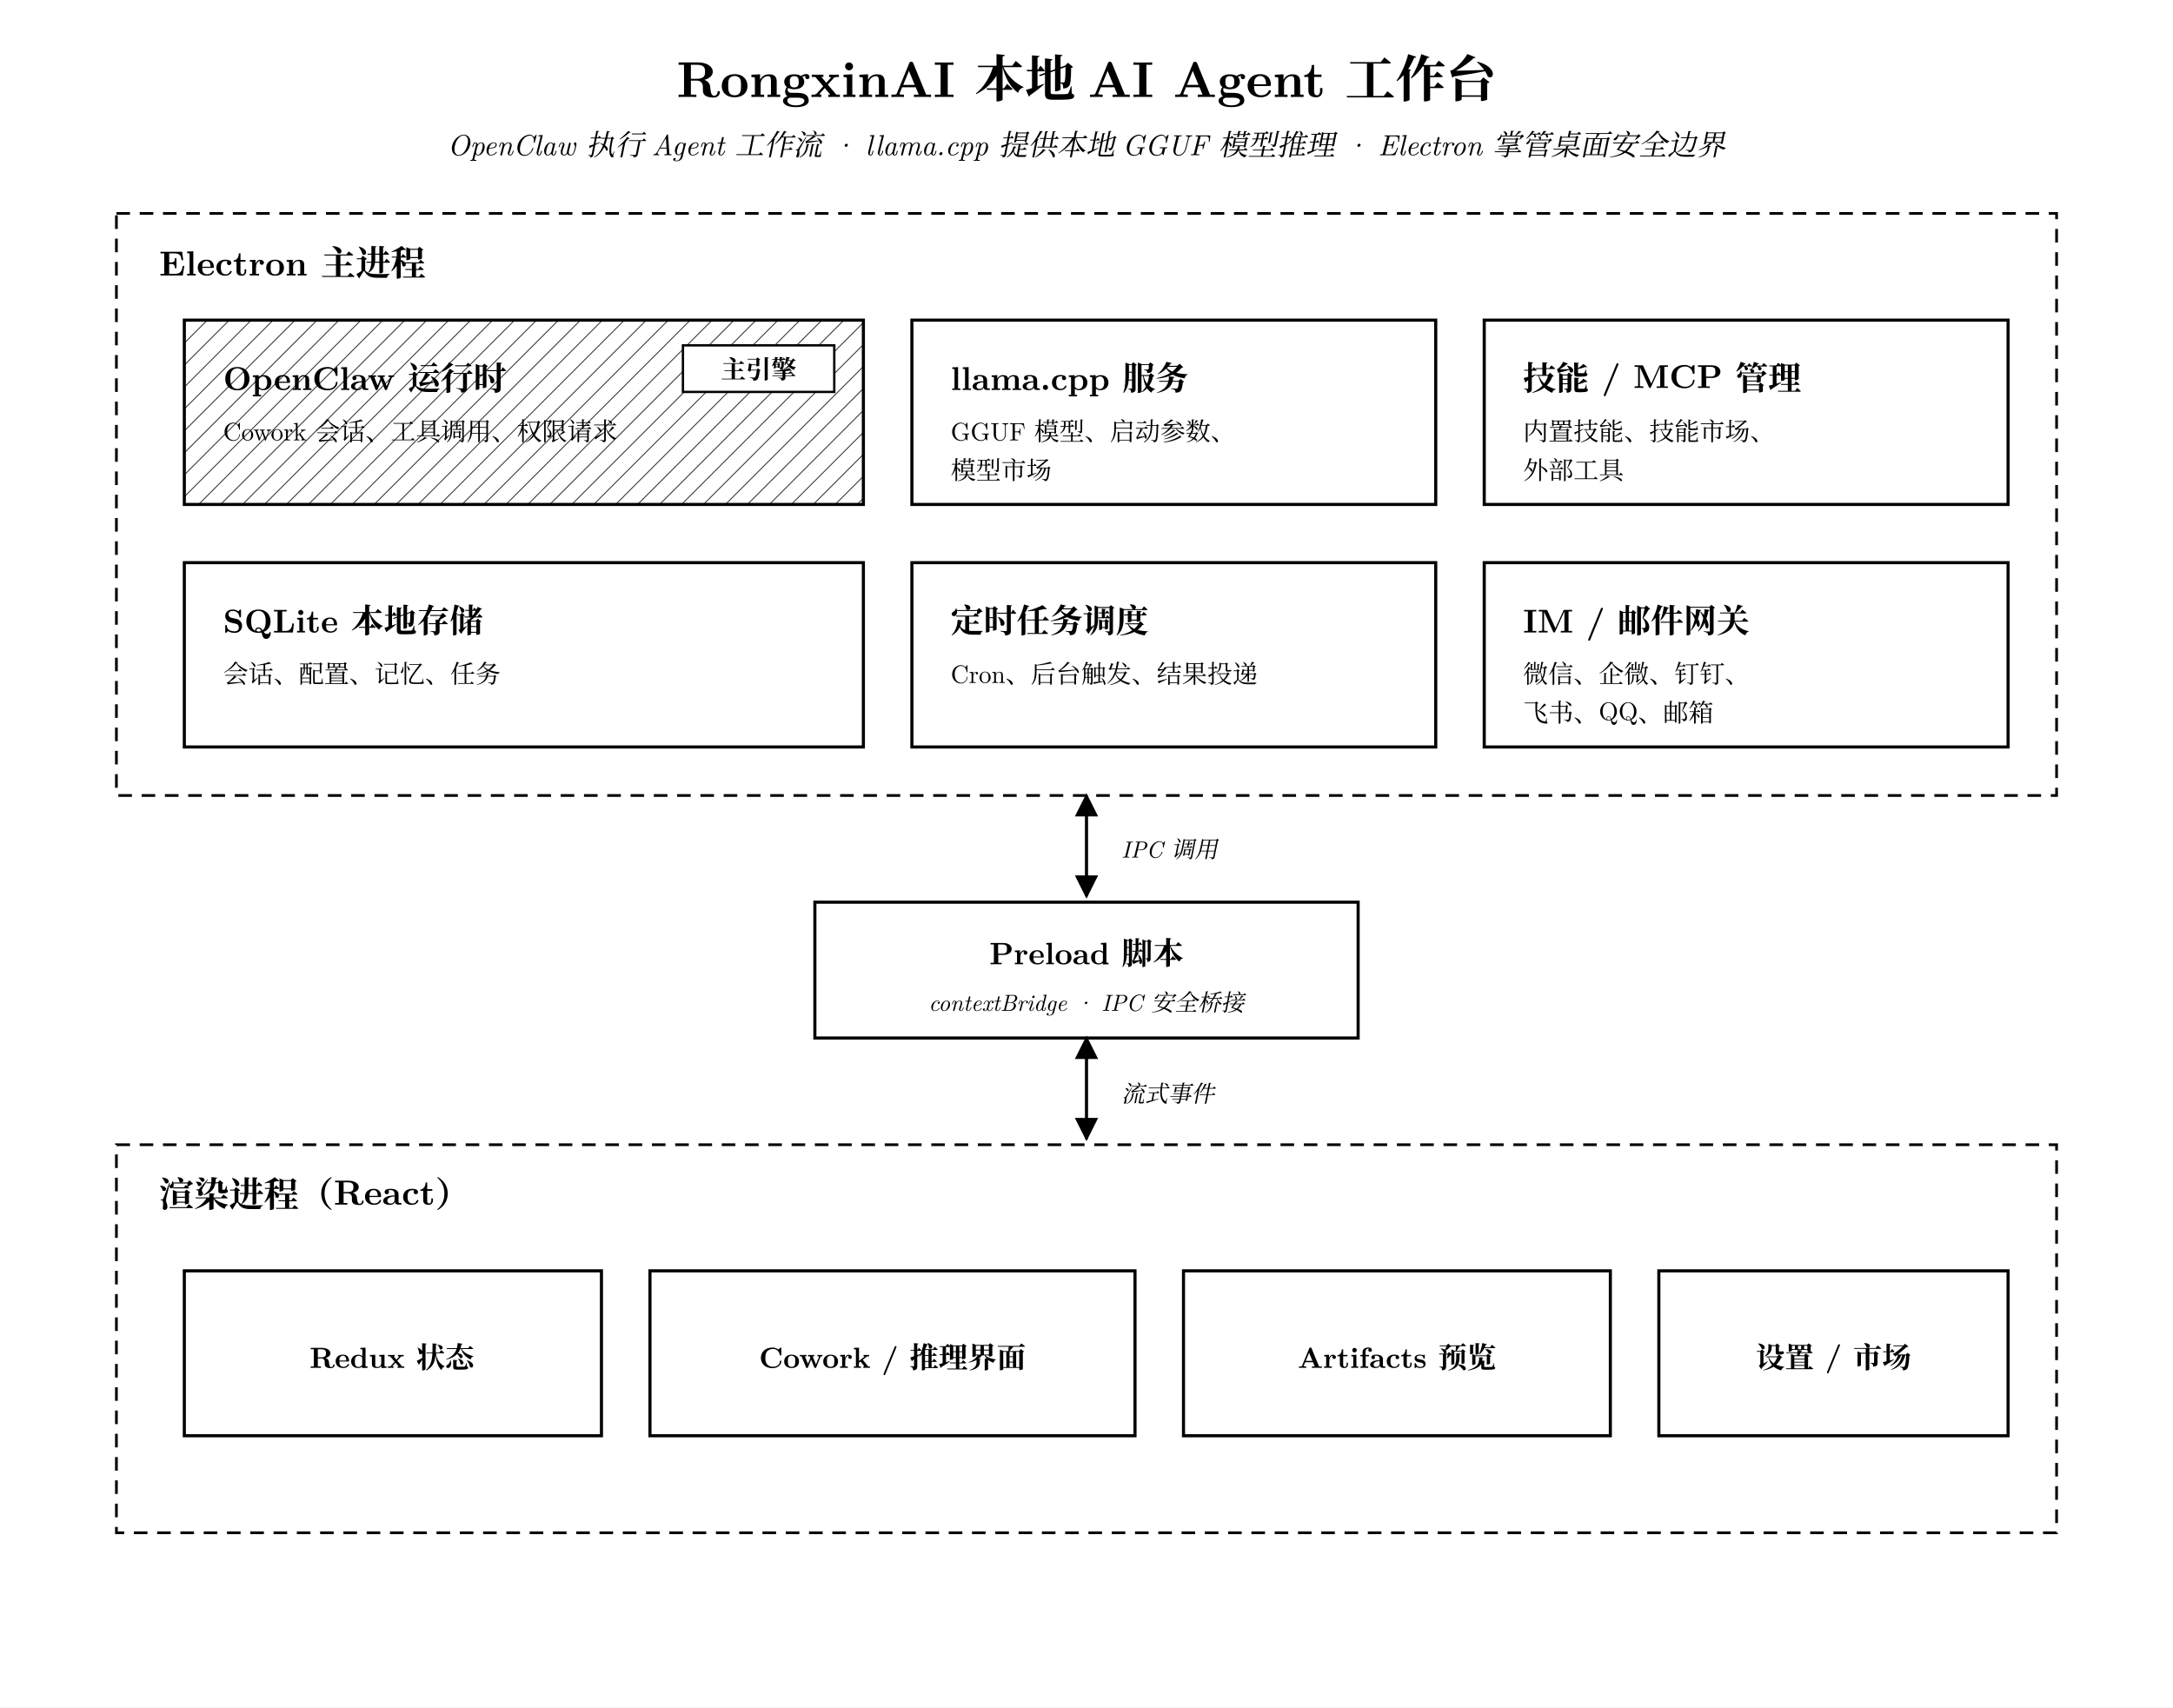
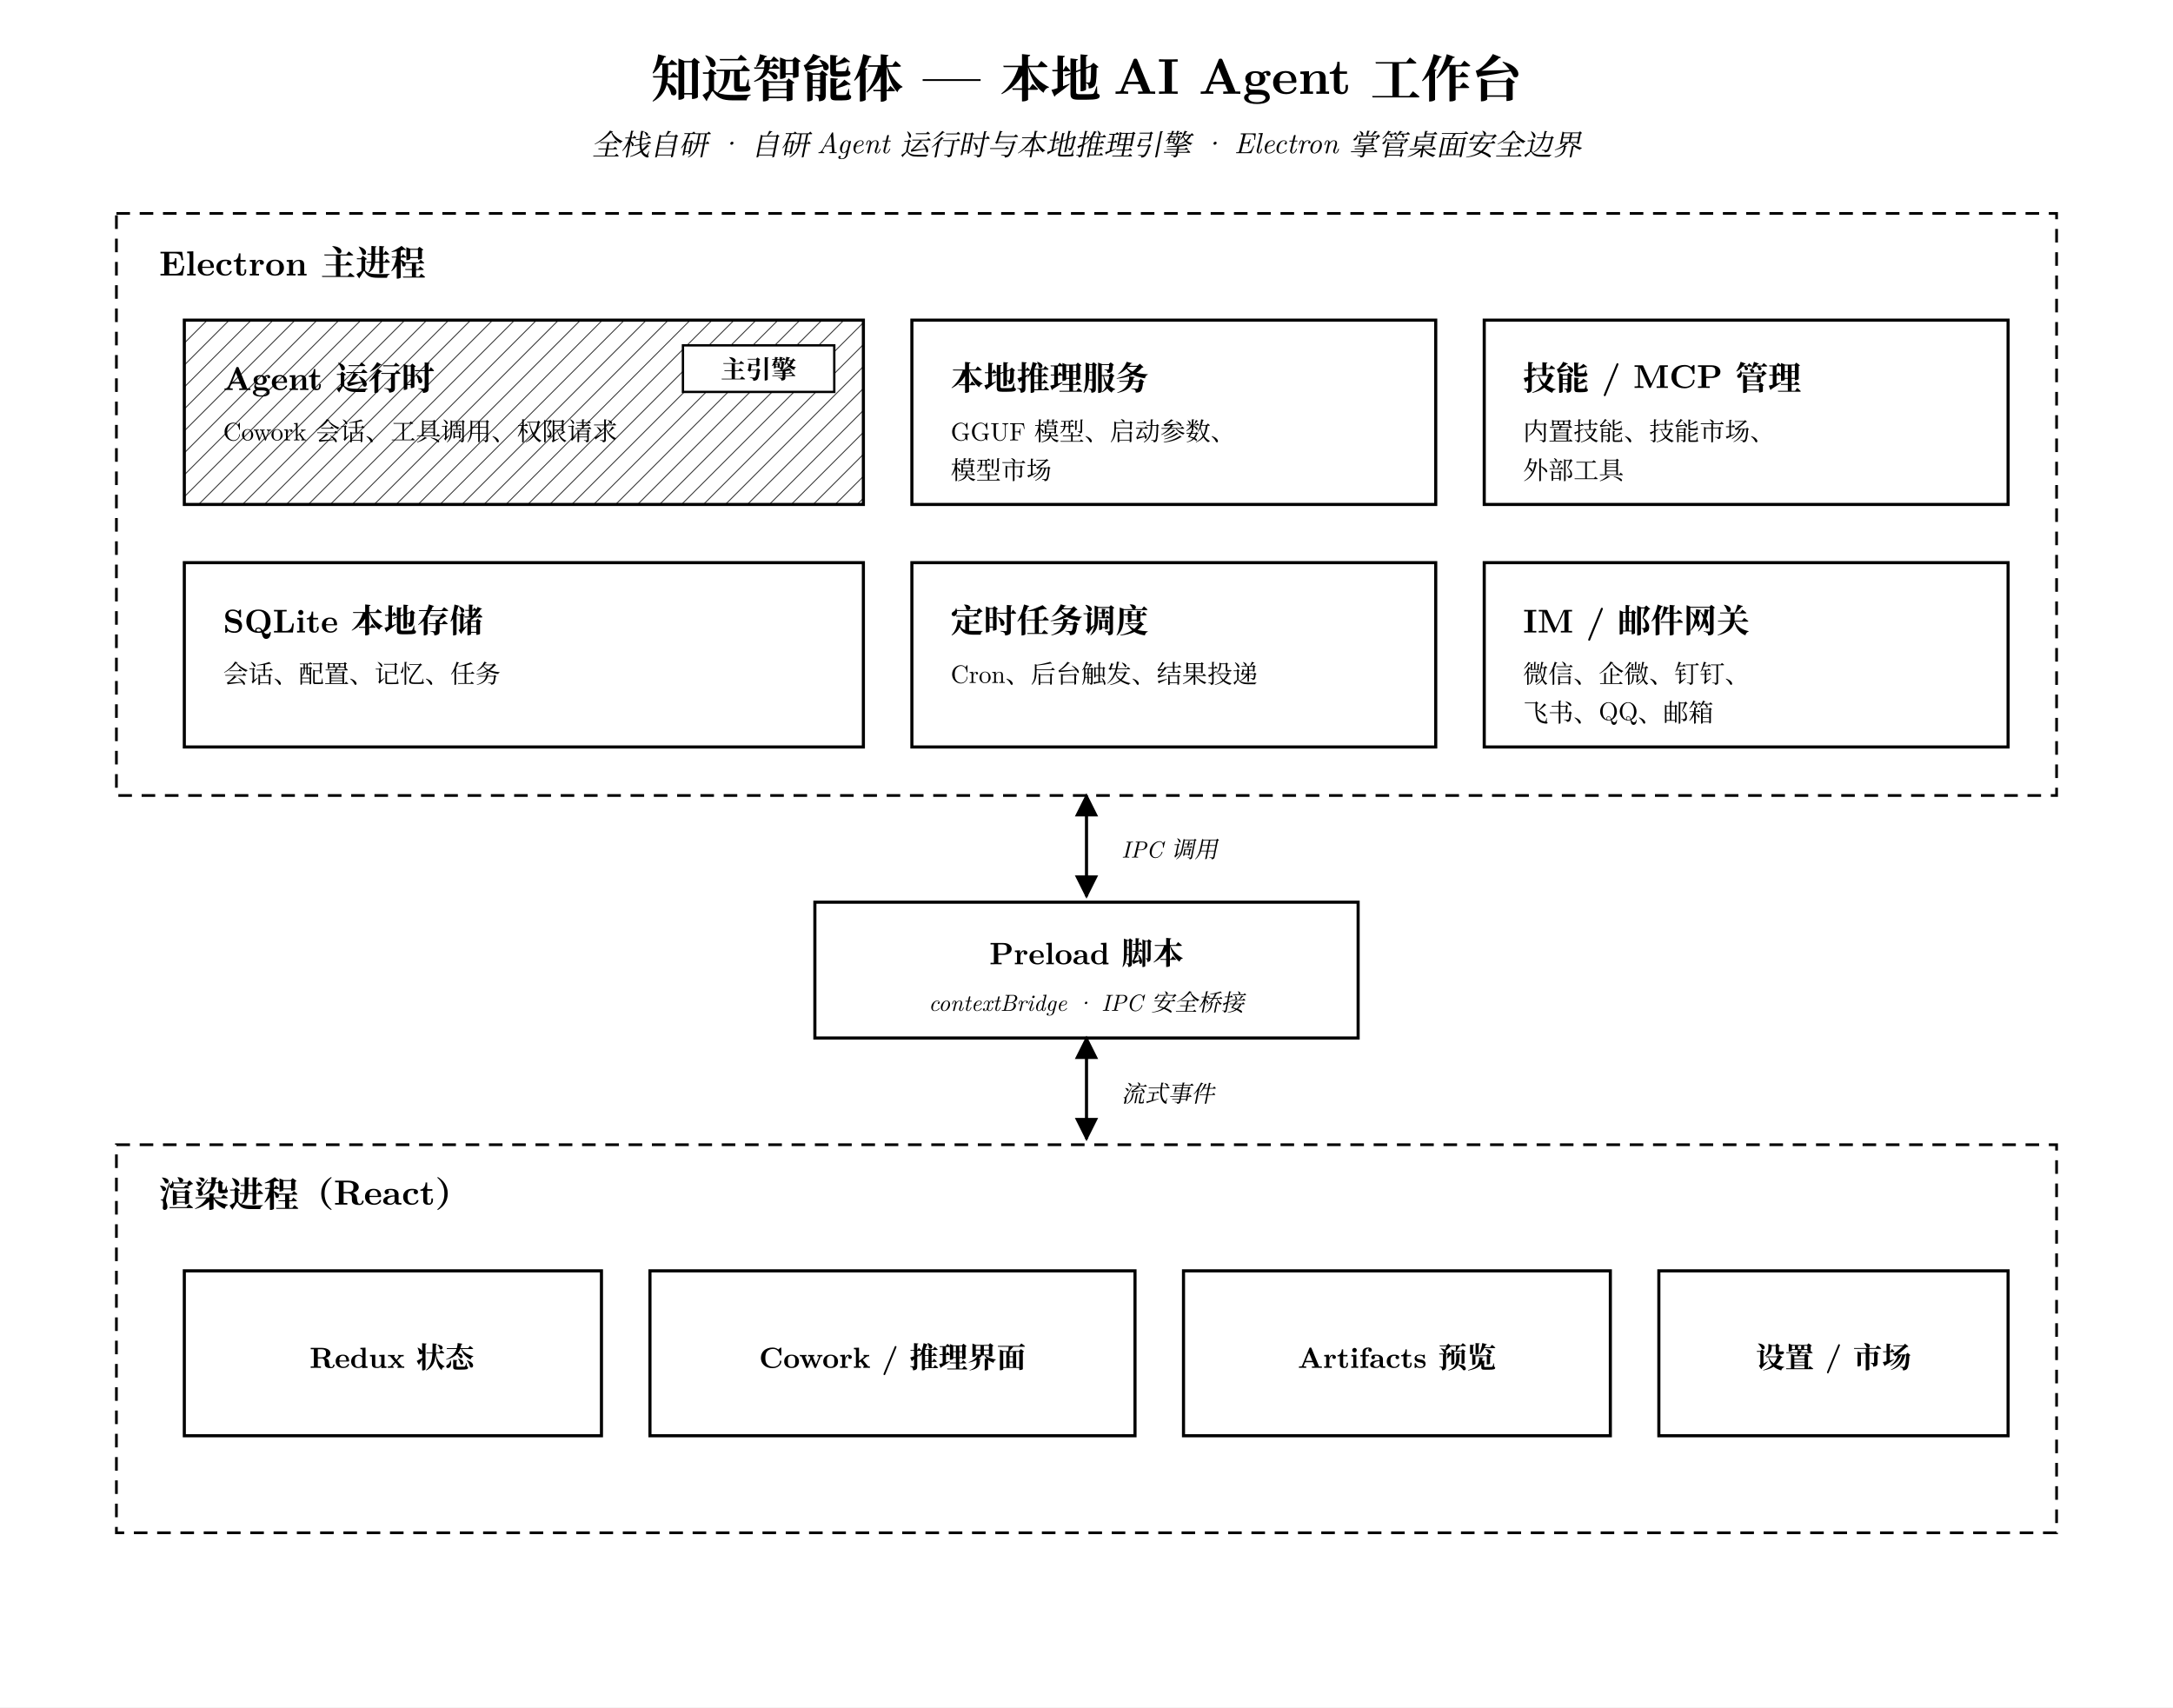
<svg xmlns="http://www.w3.org/2000/svg" width="1120" height="880" viewBox="0 0 1120 880" fill="none">
  <defs>
    <pattern id="hatch" width="8" height="8" patternTransform="rotate(45)" patternUnits="userSpaceOnUse">
      <line x1="0" y1="0" x2="0" y2="8" stroke="#000" stroke-width="0.7" />
    </pattern>
    <marker id="arr" viewBox="0 0 10 10" refX="9" refY="5" markerWidth="7.5" markerHeight="7.5" orient="auto-start-reverse">
      <path d="M0,0 L10,5 L0,10 z" fill="#000" />
    </marker>
    <style>
      text { fill: #000; font-family: 'Latin Modern Roman', 'CMU Serif', 'STIX Two Text', 'Noto Serif CJK SC', 'Source Han Serif SC', 'Songti SC', 'SimSun', 'Times New Roman', serif; }
      .t0 { font-size: 26px; font-weight: 700; }
      .t1 { font-size: 15px; font-style: italic; }
      .t2 { font-size: 18px; font-weight: 700; }
      .t3 { font-size: 17px; font-weight: 700; }
      .t4 { font-size: 13px; }
      .t5 { font-size: 16px; font-weight: 700; }
      .t6 { font-size: 12px; font-style: italic; }
      .t7 { font-size: 15px; font-weight: 700; }
      .box { fill: #fff; stroke: #000; stroke-width: 1.6; }
      .grp { fill: none; stroke: #000; stroke-width: 1.4; stroke-dasharray: 7 5; }
      .ln  { stroke: #000; stroke-width: 1.6; }
    </style>
  </defs>
  <rect width="1120" height="880" fill="#fff" />
-   <text x="560" y="50" text-anchor="middle" class="t0">RongxinAI 本地 AI Agent 工作台</text>
-   <text x="560" y="80" text-anchor="middle" class="t1">OpenClaw 执行 Agent 工作流 · llama.cpp 提供本地 GGUF 模型推理 · Electron 掌管桌面安全边界</text>
+   <text x="560" y="50" text-anchor="middle" class="t0">知远智能体 — 本地 AI Agent 工作台</text>
+   <text x="560" y="80" text-anchor="middle" class="t1">全栈自研 · 自研 Agent 运行时与本地推理引擎 · Electron 掌管桌面安全边界</text>
  <rect x="60" y="110" width="1000" height="300" class="grp" />
  <text x="82" y="142" class="t2">Electron 主进程</text>
  <rect x="95" y="165" width="350" height="95" fill="url(#hatch)" stroke="#000" stroke-width="1.6" />
-   <text x="115" y="201" class="t3">OpenClaw 运行时</text>
+   <text x="115" y="201" class="t3">Agent 运行时</text>
  <text x="115" y="227" class="t4">Cowork 会话、工具调用、权限请求</text>
  <rect x="352" y="178" width="78" height="24" fill="#fff" stroke="#000" stroke-width="1.2" />
  <text x="391" y="195" text-anchor="middle" class="t4" font-weight="700">主引擎</text>
  <rect x="470" y="165" width="270" height="95" class="box" />
-   <text x="490" y="201" class="t3">llama.cpp 服务</text>
+   <text x="490" y="201" class="t3">本地推理服务</text>
  <text x="490" y="227" class="t4">GGUF 模型、启动参数、</text>
  <text x="490" y="247" class="t4">模型市场</text>
  <rect x="765" y="165" width="270" height="95" class="box" />
  <text x="785" y="201" class="t3">技能 / MCP 管理</text>
  <text x="785" y="227" class="t4">内置技能、技能市场、</text>
  <text x="785" y="247" class="t4">外部工具</text>
  <rect x="95" y="290" width="350" height="95" class="box" />
  <text x="115" y="326" class="t3">SQLite 本地存储</text>
  <text x="115" y="352" class="t4">会话、配置、记忆、任务</text>
  <rect x="470" y="290" width="270" height="95" class="box" />
  <text x="490" y="326" class="t3">定时任务调度</text>
  <text x="490" y="352" class="t4">Cron、后台触发、结果投递</text>
  <rect x="765" y="290" width="270" height="95" class="box" />
  <text x="785" y="326" class="t3">IM / 邮件网关</text>
  <text x="785" y="352" class="t4">微信、企微、钉钉、</text>
  <text x="785" y="372" class="t4">飞书、QQ、邮箱</text>
  <line x1="560" y1="410" x2="560" y2="462" class="ln" marker-start="url(#arr)" marker-end="url(#arr)" />
  <text x="578" y="442" class="t6">IPC 调用</text>
  <rect x="420" y="465" width="280" height="70" class="box" />
  <text x="560" y="497" text-anchor="middle" class="t5">Preload 脚本</text>
  <text x="560" y="521" text-anchor="middle" class="t6">contextBridge · IPC 安全桥接</text>
  <line x1="560" y1="535" x2="560" y2="587" class="ln" marker-start="url(#arr)" marker-end="url(#arr)" />
  <text x="578" y="568" class="t6">流式事件</text>
  <rect x="60" y="590" width="1000" height="200" class="grp" />
  <text x="82" y="622" class="t2">渲染进程（React）</text>
  <rect x="95" y="655" width="215" height="85" class="box" />
  <text x="202" y="705" text-anchor="middle" class="t7">Redux 状态</text>
  <rect x="335" y="655" width="250" height="85" class="box" />
  <text x="460" y="705" text-anchor="middle" class="t7">Cowork / 推理界面</text>
  <rect x="610" y="655" width="220" height="85" class="box" />
  <text x="720" y="705" text-anchor="middle" class="t7">Artifacts 预览</text>
  <rect x="855" y="655" width="180" height="85" class="box" />
  <text x="945" y="705" text-anchor="middle" class="t7">设置 / 市场</text>
</svg>
